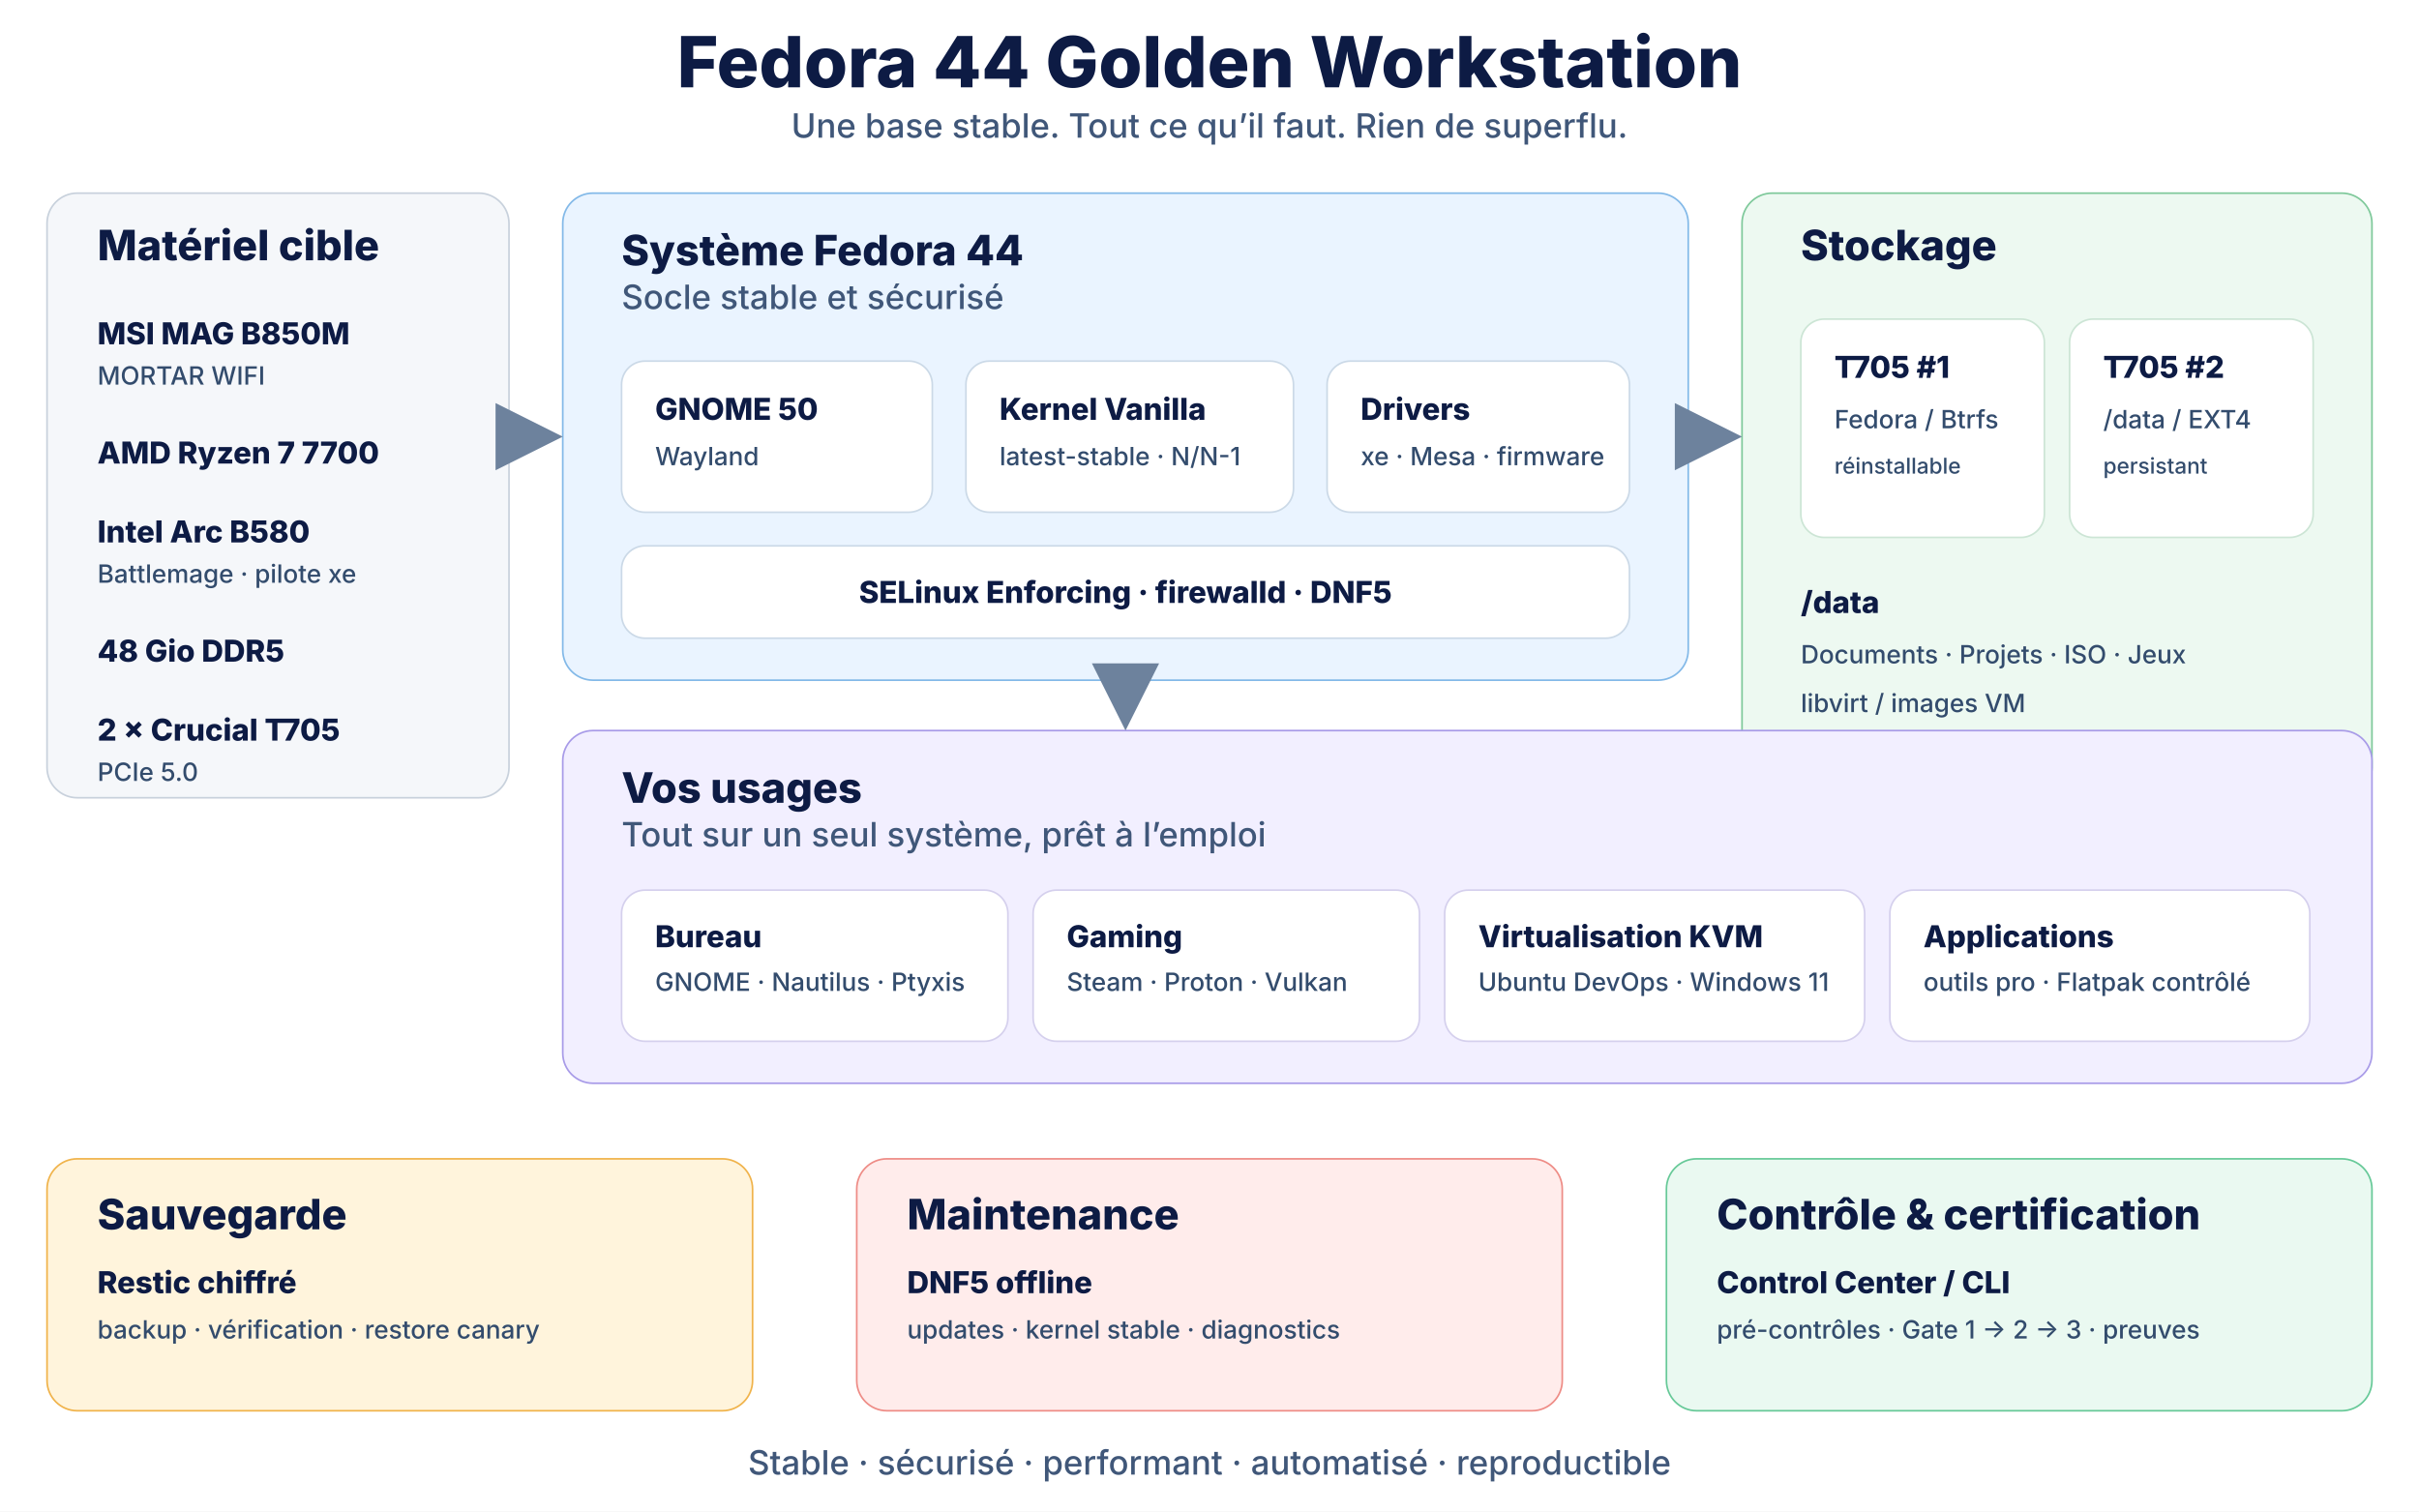
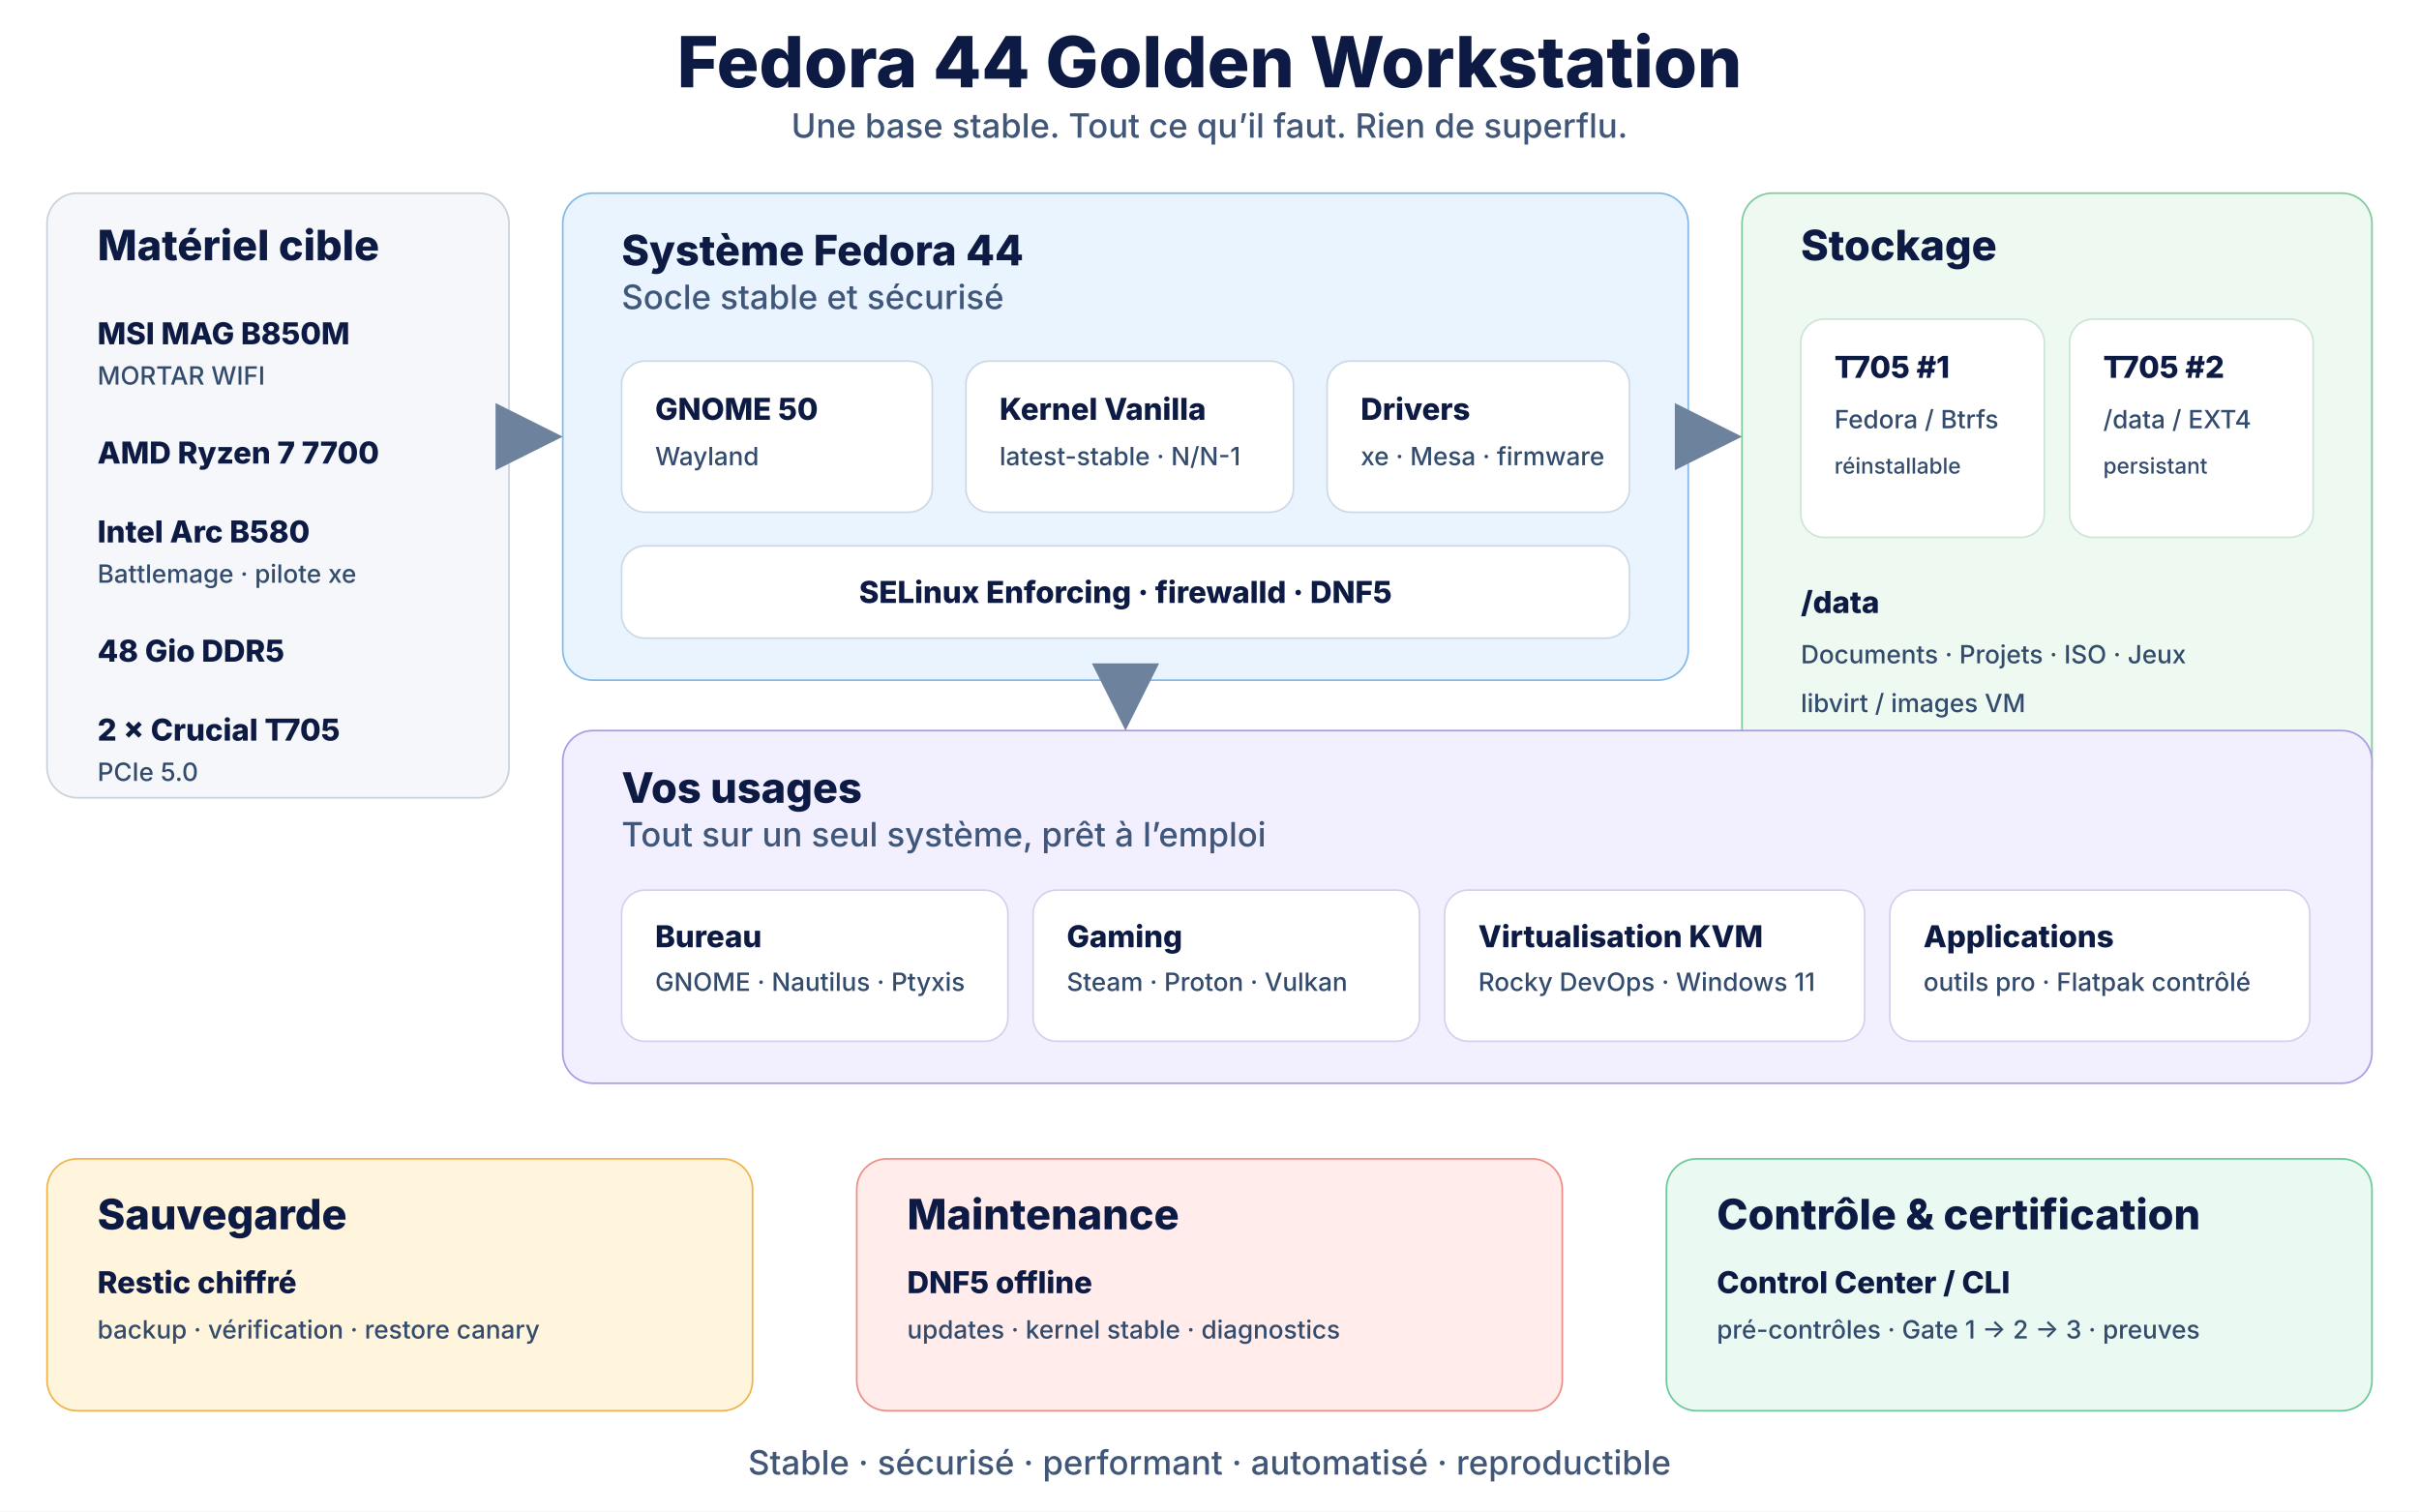
<svg xmlns="http://www.w3.org/2000/svg" viewBox="0 0 1440 900" role="img" aria-labelledby="title desc">
  <defs>
    <marker id="arrow" markerWidth="10" markerHeight="10" refX="8" refY="5" orient="auto">
      <path d="M0 0 L10 5 L0 10 Z" fill="#6d829d" />
    </marker>
    <style>
    text{font-family:Inter,system-ui,-apple-system,"Segoe UI",Roboto,Arial,sans-serif;fill:#0d1b44}
    .title{font-size:42px;font-weight:800}
    .subtitle{font-size:20px;font-weight:500;fill:#405779}
    .section{font-size:25px;font-weight:800}
    .card{font-size:18px;font-weight:800}
    .small{font-size:15px;font-weight:500;fill:#334c6d}
    .tiny{font-size:13px;font-weight:500;fill:#334c6d}
  </style>
  </defs>
  <rect width="1440" height="900" fill="#fff" />
  <text x="720" y="52" text-anchor="middle" class="title">Fedora 44 Golden Workstation</text>
  <text x="720" y="82" text-anchor="middle" class="subtitle">Une base stable. Tout ce qu’il faut. Rien de superflu.</text>
  <rect x="28" y="115" width="275" height="360" rx="18" fill="#f5f7fa" stroke="#c8d1dc" />
  <text x="58" y="155" class="section">Matériel cible</text>
  <text x="58" y="205" class="card">MSI MAG B850M</text>
  <text x="58" y="229" class="small">MORTAR WIFI</text>
  <text x="58" y="276" class="card">AMD Ryzen 7 7700</text>
  <text x="58" y="323" class="card">Intel Arc B580</text>
  <text x="58" y="347" class="small">Battlemage · pilote xe</text>
  <text x="58" y="394" class="card">48 Gio DDR5</text>
  <text x="58" y="441" class="card">2 × Crucial T705</text>
  <text x="58" y="465" class="small">PCIe 5.0</text>
  <rect x="335" y="115" width="670" height="290" rx="18" fill="#eaf4ff" stroke="#83b9e8" />
  <text x="370" y="158" class="section">Système Fedora 44</text>
  <text x="370" y="184" class="subtitle">Socle stable et sécurisé</text>
  <rect x="370" y="215" width="185" height="90" rx="14" fill="#fff" stroke="#cbd9e7" />
  <text x="390" y="250" class="card">GNOME 50</text>
  <text x="390" y="277" class="small">Wayland</text>
  <rect x="575" y="215" width="195" height="90" rx="14" fill="#fff" stroke="#cbd9e7" />
  <text x="595" y="250" class="card">Kernel Vanilla</text>
  <text x="595" y="277" class="small">latest-stable · N/N-1</text>
  <rect x="790" y="215" width="180" height="90" rx="14" fill="#fff" stroke="#cbd9e7" />
  <text x="810" y="250" class="card">Drivers</text>
  <text x="810" y="277" class="small">xe · Mesa · firmware</text>
  <rect x="370" y="325" width="600" height="55" rx="14" fill="#fff" stroke="#cbd9e7" />
  <text x="670" y="359" text-anchor="middle" class="card">SELinux Enforcing · firewalld · DNF5</text>
  <rect x="1037" y="115" width="375" height="360" rx="18" fill="#edf9f1" stroke="#7fc99b" />
  <text x="1072" y="155" class="section">Stockage</text>
  <rect x="1072" y="190" width="145" height="130" rx="14" fill="#fff" stroke="#cce5d5" />
  <text x="1092" y="225" class="card">T705 #1</text>
  <text x="1092" y="255" class="small">Fedora / Btrfs</text>
  <text x="1092" y="282" class="tiny">réinstallable</text>
  <rect x="1232" y="190" width="145" height="130" rx="14" fill="#fff" stroke="#cce5d5" />
  <text x="1252" y="225" class="card">T705 #2</text>
  <text x="1252" y="255" class="small">/data / EXT4</text>
  <text x="1252" y="282" class="tiny">persistant</text>
  <text x="1072" y="365" class="card">/data</text>
  <text x="1072" y="395" class="small">Documents · Projets · ISO · Jeux</text>
  <text x="1072" y="424" class="small">libvirt / images VM</text>
  <line x1="303" y1="260" x2="327" y2="260" stroke="#6d829d" stroke-width="4" marker-end="url(#arrow)" />
  <line x1="1007" y1="260" x2="1029" y2="260" stroke="#42a56f" stroke-width="4" marker-end="url(#arrow)" />
  <rect x="335" y="435" width="1077" height="210" rx="18" fill="#f2efff" stroke="#a89be8" />
  <text x="370" y="478" class="section">Vos usages</text>
  <text x="370" y="504" class="subtitle">Tout sur un seul système, prêt à l’emploi</text>
  <rect x="370" y="530" width="230" height="90" rx="14" fill="#fff" stroke="#d5d0ed" />
  <text x="390" y="564" class="card">Bureau</text>
  <text x="390" y="590" class="small">GNOME · Nautilus · Ptyxis</text>
  <rect x="615" y="530" width="230" height="90" rx="14" fill="#fff" stroke="#d5d0ed" />
  <text x="635" y="564" class="card">Gaming</text>
  <text x="635" y="590" class="small">Steam · Proton · Vulkan</text>
  <rect x="860" y="530" width="250" height="90" rx="14" fill="#fff" stroke="#d5d0ed" />
  <text x="880" y="564" class="card">Virtualisation KVM</text>
-   <text x="880" y="590" class="small">Ubuntu DevOps · Windows 11</text>
+   <text x="880" y="590" class="small">Rocky DevOps · Windows 11</text>
  <rect x="1125" y="530" width="250" height="90" rx="14" fill="#fff" stroke="#d5d0ed" />
  <text x="1145" y="564" class="card">Applications</text>
  <text x="1145" y="590" class="small">outils pro · Flatpak contrôlé</text>
  <line x1="670" y1="405" x2="670" y2="427" stroke="#6d829d" stroke-width="4" marker-end="url(#arrow)" />
  <rect x="28" y="690" width="420" height="150" rx="18" fill="#fff4dc" stroke="#f0b34b" />
  <text x="58" y="732" class="section">Sauvegarde</text>
  <text x="58" y="770" class="card">Restic chiffré</text>
  <text x="58" y="797" class="small">backup · vérification · restore canary</text>
  <rect x="510" y="690" width="420" height="150" rx="18" fill="#ffeceb" stroke="#ee8c86" />
  <text x="540" y="732" class="section">Maintenance</text>
  <text x="540" y="770" class="card">DNF5 offline</text>
  <text x="540" y="797" class="small">updates · kernel stable · diagnostics</text>
  <rect x="992" y="690" width="420" height="150" rx="18" fill="#eaf9f1" stroke="#67c998" />
  <text x="1022" y="732" class="section">Contrôle &amp; certification</text>
  <text x="1022" y="770" class="card">Control Center / CLI</text>
  <text x="1022" y="797" class="small">pré-contrôles · Gate 1 → 2 → 3 · preuves</text>
  <text x="720" y="878" text-anchor="middle" class="subtitle">Stable · sécurisé · performant · automatisé · reproductible</text>
</svg>
